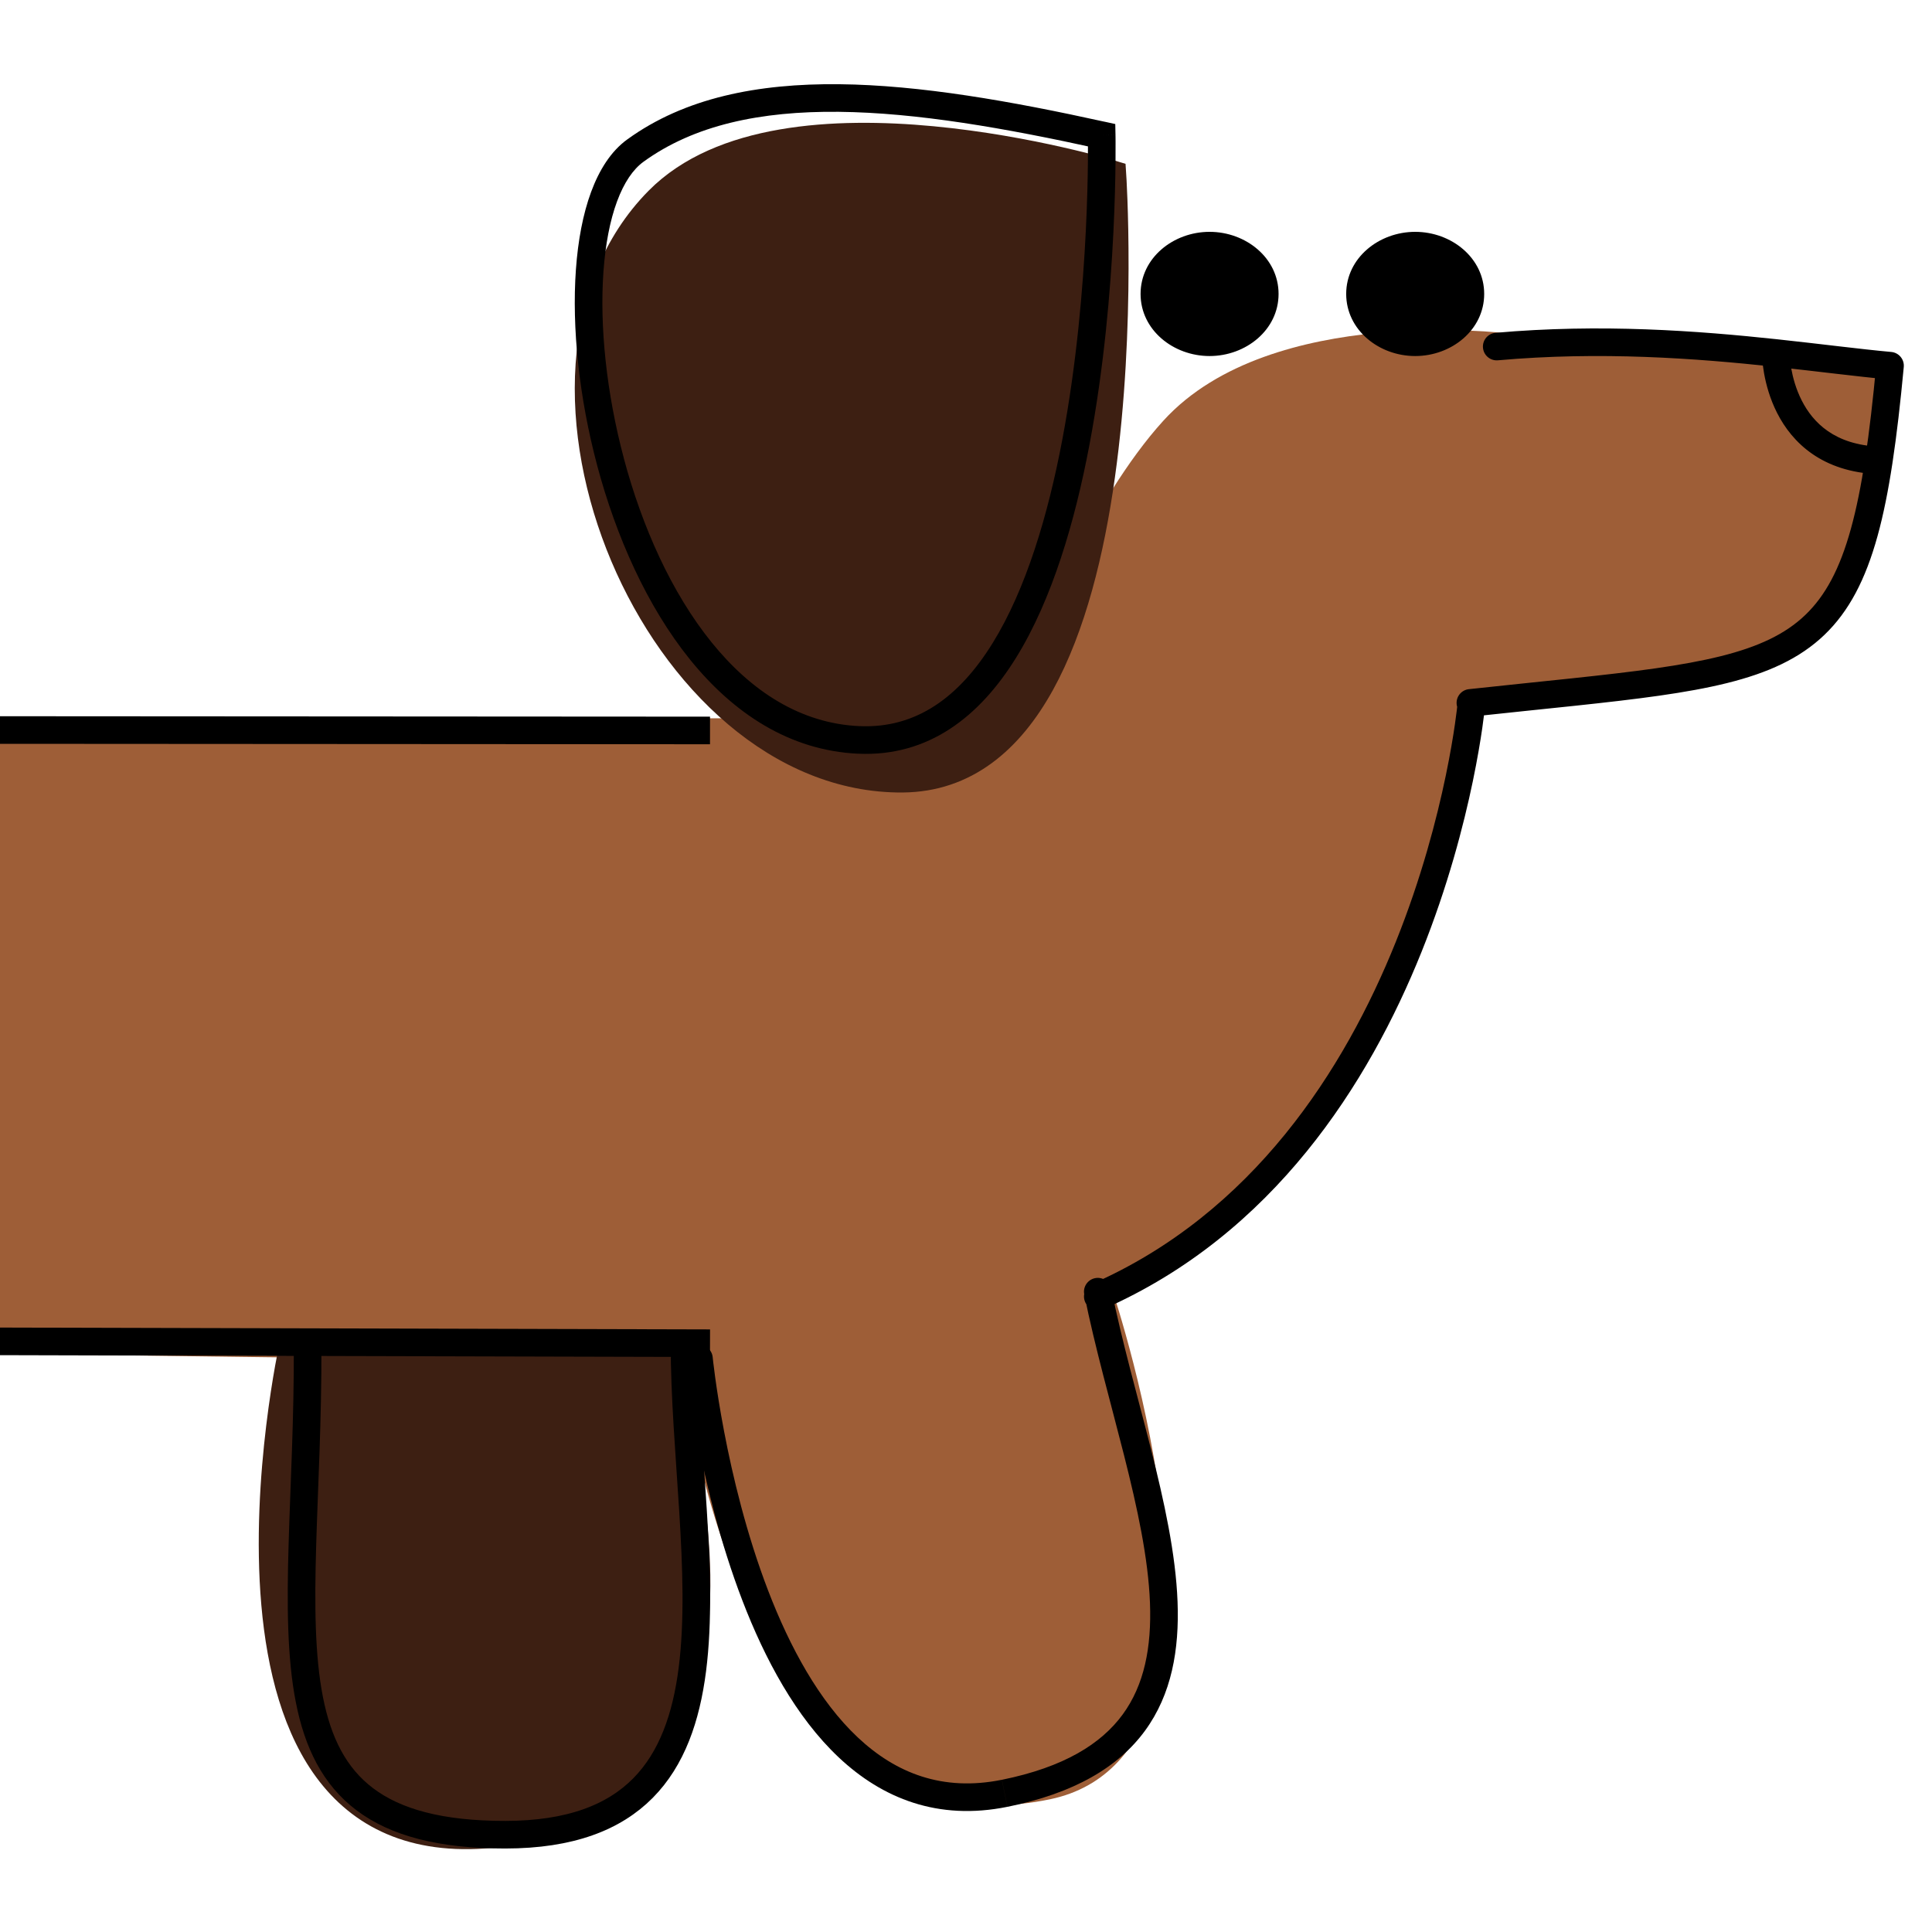
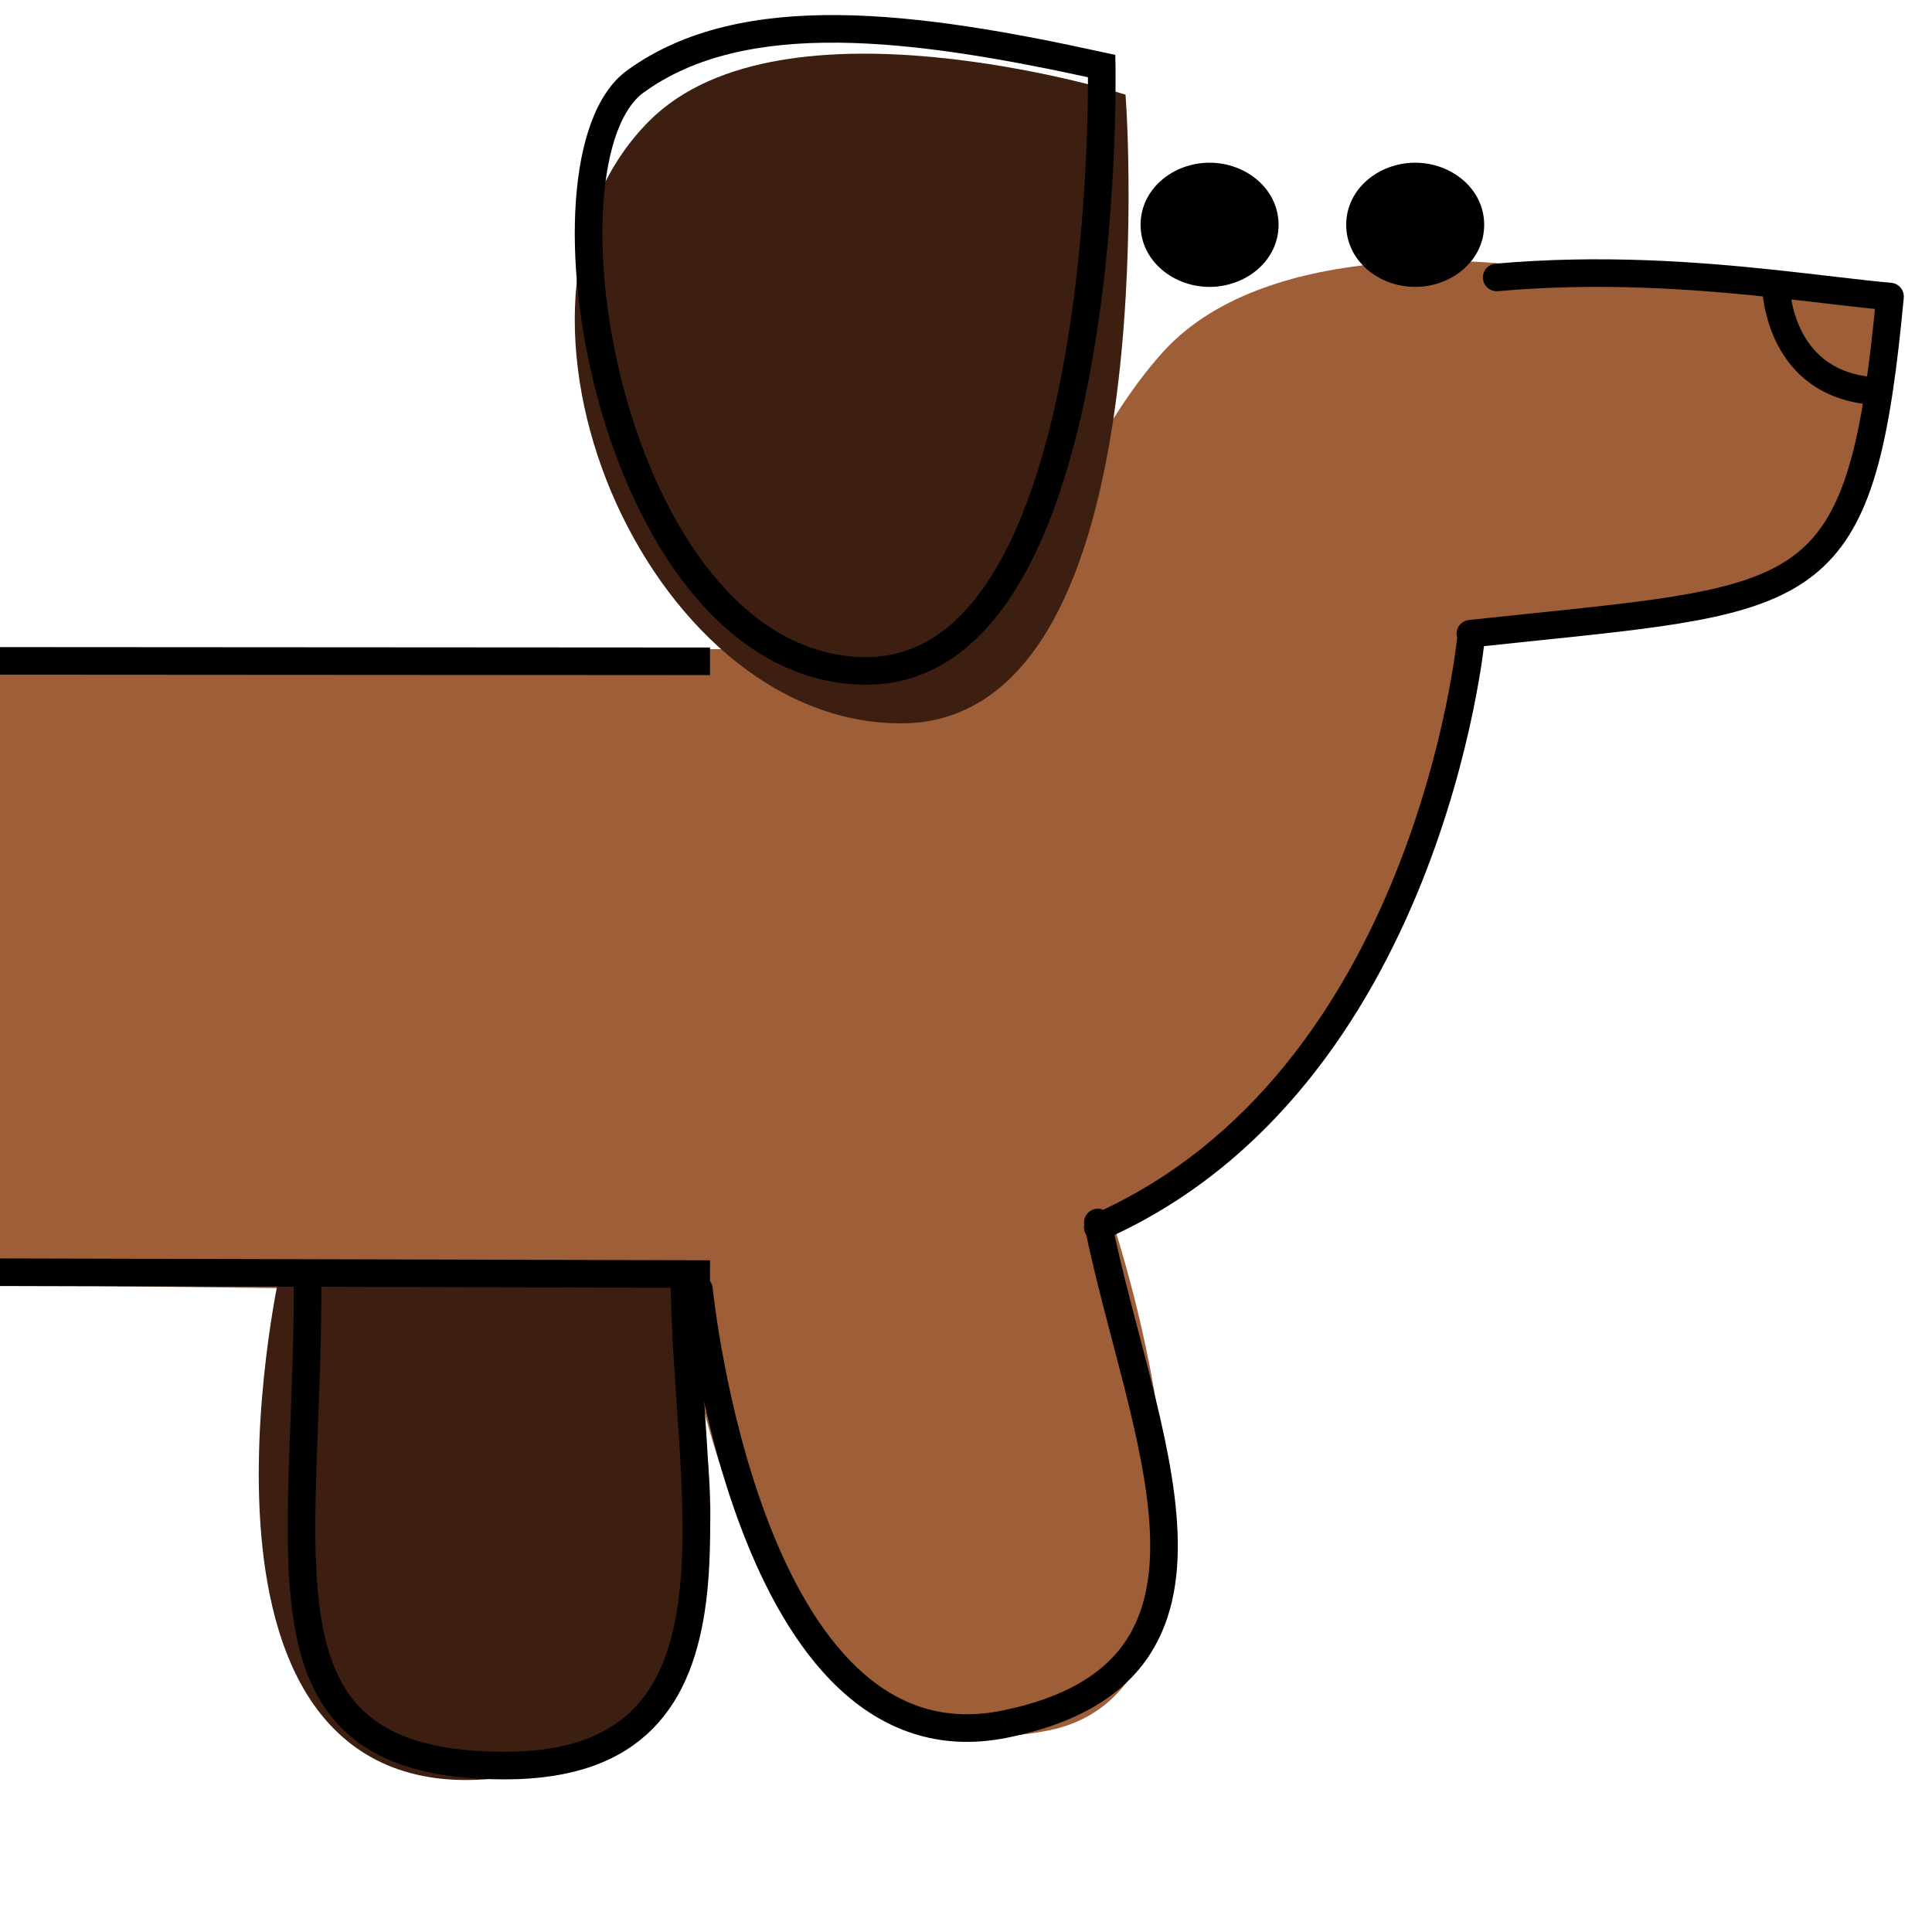
<svg xmlns="http://www.w3.org/2000/svg" version="1.1" id="Capa_1" x="0px" y="0px" viewBox="0 0 1400 1400" style="enable-background:new 0 0 1400 1400;" xml:space="preserve">
  <style type="text/css">
	.st0{fill:#9E5E37;stroke:#9E5E37;stroke-width:20;stroke-linecap:round;}
	.st1{fill:#3D1F12;stroke:#3D1F12;stroke-width:20;stroke-linecap:round;}
	.st2{fill:none;stroke:#000000;stroke-width:20;stroke-linecap:square;}
	.st3{fill:none;stroke:#000000;stroke-width:20;}
</style>
-   <path class="st0" d="M530.5,530.5H0V971l502,6.5c0,0,37.5,362.5,257,316.5c146.5-30.7,38-354.5,38-354.5s103.98-69.48,153-131  c66.69-83.7,117.5-304,117.5-304s214.5-27.5,227.5-45c51.02-36.14,68.5-193.5,68.5-193.5L1091,251.5c0,0-166.97-20.65-240.5,60  c-50.55,55.45-91.5,157-91.5,157s-41.24,93.09-95.5,107C610.39,589.11,530.5,530.5,530.5,530.5z" />
-   <path class="st1" d="M472.9,975H212.4c0,0-84.5,381.5,149,353.5C594.9,1300.5,472.9,975,472.9,975z" />
-   <path class="st1" d="M806.09,126.27c0,0-238.55-72.55-329,19c-124.85,126.36-0.62,420.42,177,419  C835.14,562.83,806.09,126.27,806.09,126.27z" />
-   <path class="st2" d="M0,972l504.5,1.31" />
-   <path class="st2" d="M0,529l504.5,0.31" />
-   <path class="st3" d="M222.91,976.02c0.71,210.1-45.07,353.63,143.28,353.48S495.95,1129.38,496,973" />
-   <path d="M516.45,983.51c-0.54-5.5-5.44-9.51-10.94-8.96c-5.5,0.54-9.51,5.44-8.96,10.94L516.45,983.51z M728,1299.5l1.99,9.8  L728,1299.5z M805.3,934.02c-1.09-5.41-6.37-8.92-11.78-7.82s-8.92,6.37-7.82,11.78L805.3,934.02z M622.34,536.17l0.45-9.99l0,0  L622.34,536.17z M798.33,97.97l10-0.2l-0.16-7.88l-7.69-1.69L798.33,97.97z M460.34,109.18l5.88,8.09L460.34,109.18z M442.39,334.67  l9.66-2.57l0,0L442.39,334.67z M1083.69,241.17c-5.5,0.49-9.56,5.35-9.07,10.85c0.49,5.5,5.34,9.56,10.85,9.07L1083.69,241.17z   M1368.67,274.96c5.5,0.5,10.36-3.55,10.87-9.05c0.5-5.5-3.55-10.37-9.05-10.87L1368.67,274.96z M1379.54,265.93  c0.51-5.5-3.53-10.37-9.03-10.89c-5.5-0.52-10.37,3.52-10.89,9.02L1379.54,265.93z M1064.42,499.39c-5.49,0.6-9.46,5.53-8.86,11.02  c0.59,5.49,5.53,9.46,11.02,8.86L1064.42,499.39z M1359.98,343.56c5.52,0.01,10.01-4.46,10.02-9.98c0.01-5.52-4.46-10.01-9.98-10.02  L1359.98,343.56z M1075.96,512.94c0.52-5.5-3.52-10.38-9.02-10.9c-5.49-0.52-10.37,3.51-10.89,9.01L1075.96,512.94z M791.48,930.35  c-5.06,2.22-7.35,8.12-5.13,13.18c2.22,5.06,8.12,7.35,13.18,5.13L791.48,930.35z M506.5,984.5c-9.95,0.99-9.95,0.99-9.95,0.99  c0,0,0,0.01,0,0.02c0,0.01,0,0.03,0.01,0.06c0.01,0.05,0.01,0.12,0.02,0.21c0.02,0.18,0.05,0.45,0.08,0.8  c0.08,0.7,0.19,1.71,0.34,3.03c0.31,2.64,0.78,6.48,1.45,11.33c1.34,9.72,3.46,23.53,6.59,39.96  c6.26,32.83,16.59,76.38,32.91,118.87c16.26,42.33,38.78,84.5,69.88,113.75c31.5,29.63,71.86,45.97,122.14,35.77l-3.98-19.6  c-42.99,8.72-76.95-4.86-104.46-30.74c-27.92-26.26-49.11-65.21-64.91-106.35c-15.74-40.99-25.8-83.29-31.93-115.44  c-3.06-16.05-5.13-29.52-6.43-38.95c-0.65-4.72-1.11-8.42-1.4-10.93c-0.15-1.26-0.25-2.21-0.32-2.85c-0.03-0.32-0.06-0.56-0.07-0.71  c-0.01-0.08-0.01-0.13-0.02-0.17c0-0.02,0-0.03,0-0.04c0,0,0-0.01,0-0.01C516.45,983.51,516.45,983.51,506.5,984.5z M785.7,937.98  c7.8,38.64,19.25,78.73,28.84,116.62c9.68,38.26,17.52,74.47,18.77,106.83c1.24,32.3-4.14,59.6-19.78,80.96  c-15.57,21.25-42.45,38.17-87.51,47.31l3.98,19.6c48.2-9.78,80.26-28.59,99.67-55.1c19.34-26.4,24.97-58.86,23.63-93.54  c-1.33-34.63-9.66-72.61-19.36-110.97c-9.8-38.72-20.96-77.66-28.62-115.67L785.7,937.98z M621.89,546.16  c51.17,2.33,88.2-27.2,114.46-69.65c26.13-42.24,42.63-98.7,53.15-154.43c10.56-55.91,15.26-111.97,17.32-153.97  c1.03-21.02,1.41-38.57,1.53-50.87c0.06-6.15,0.05-11,0.03-14.32c-0.01-1.66-0.02-2.94-0.03-3.8c-0.01-0.43-0.01-0.77-0.02-0.99  c0-0.11,0-0.2,0-0.26c0-0.03,0-0.05,0-0.07c0-0.01,0-0.02,0-0.02c0-0.01,0-0.01-10,0.19c-10,0.2-10,0.2-10,0.2c0,0,0,0.01,0,0.01  c0,0.01,0,0.03,0,0.05c0,0.05,0,0.12,0,0.23c0,0.2,0.01,0.51,0.01,0.92c0.01,0.82,0.03,2.05,0.03,3.66c0.02,3.22,0.03,7.96-0.03,14  c-0.12,12.08-0.49,29.36-1.51,50.08c-2.04,41.48-6.67,96.55-17,151.24c-10.36,54.87-26.3,108.49-50.51,147.62  c-24.08,38.93-55.27,62.07-96.54,60.19L621.89,546.16z M466.22,117.27c36.81-26.73,84.97-36.83,141.64-36.24  c56.66,0.59,120.7,11.84,188.32,26.72l4.3-19.53C732.62,73.28,666.9,61.64,608.07,61.03c-58.82-0.61-111.91,9.78-153.6,40.06  L466.22,117.27z M454.47,101.08c-11.79,8.56-20.26,22.1-26.14,38.03c-5.92,16.03-9.51,35.26-11.01,56.29  c-3,42.07,2.28,92.59,15.41,141.85l19.33-5.15c-12.65-47.46-17.6-95.74-14.78-135.27c1.41-19.77,4.74-37.03,9.82-50.79  c5.11-13.85,11.71-23.38,19.13-28.77L454.47,101.08z M432.72,337.25c13.69,51.37,36.11,102.09,67.33,140.73  c31.28,38.7,71.97,65.92,121.83,68.19l0.91-19.98c-42.45-1.93-78.29-25.01-107.19-60.78c-28.96-35.83-50.36-83.76-63.56-133.31  L432.72,337.25z M906.5,213c0,12.6-12.14,25-30,25v20c26.32,0,50-18.93,50-45H906.5z M876.5,238c-17.86,0-30-12.4-30-25h-20  c0,26.07,23.68,45,50,45V238z M846.5,213c0-12.6,12.14-25,30-25v-20c-26.32,0-50,18.93-50,45H846.5z M876.5,188  c17.86,0,30,12.4,30,25h20c0-26.07-23.68-45-50-45V188z M1055.5,213c0,12.6-12.14,25-30,25v20c26.32,0,50-18.93,50-45H1055.5z   M1025.5,238c-17.86,0-30-12.4-30-25h-20c0,26.07,23.68,45,50,45V238z M995.5,213c0-12.6,12.14-25,30-25v-20  c-26.32,0-50,18.93-50,45H995.5z M1025.5,188c17.86,0,30,12.4,30,25h20c0-26.07-23.68-45-50-45V188z M1085.47,261.09  c74.3-6.61,143.12-1.48,200.23,4.65l2.14-19.89c-57.59-6.17-127.92-11.46-204.15-4.68L1085.47,261.09z M1285.7,265.74  c31.31,3.36,59.81,7.1,82.97,9.22l1.82-19.92c-23.09-2.11-50.53-5.74-82.65-9.19L1285.7,265.74z M1359.62,264.07  c-2.41,25.69-4.98,48.23-7.99,68.06l19.77,3c3.09-20.35,5.71-43.3,8.14-69.19L1359.62,264.07z M1351.63,332.13  c-5.98,39.42-13.59,67.47-24.53,88.04c-10.74,20.17-24.85,33.44-44.75,43.06c-20.34,9.83-46.95,15.97-82.88,21.1  c-35.93,5.12-79.94,9.09-135.05,15.07l2.16,19.88c54.55-5.91,99.34-9.96,135.71-15.15c36.36-5.19,65.52-11.65,88.76-22.89  c23.67-11.44,40.94-27.69,53.7-51.67c12.55-23.58,20.57-54.3,26.65-94.43L1351.63,332.13z M1286.77,255.71c-10,0.01-10,0.01-10,0.01  s0,0,0,0l0,0c0,0,0,0,0,0v0c0,0,0,0,0,0c0,0,0,0,0,0.01c0,0,0,0.01,0,0.01c0,0.01,0,0.02,0,0.04c0,0.03,0,0.07,0,0.11l20-0.2  c0-0.01,0-0.02,0-0.01c0,0,0,0,0,0.01c0,0,0,0,0,0.01c0,0,0,0,0,0c0,0,0,0,0,0c0,0,0,0,0,0c0,0,0,0,0,0l0,0l0,0  C1296.77,255.71,1296.77,255.71,1286.77,255.71z M1276.77,255.9c0.02,1.94,0.42,22.53,10.98,43.33  c10.91,21.5,32.59,42.82,73.38,44.4l0.77-19.99c-32.51-1.26-48.19-17.46-56.32-33.47c-8.48-16.71-8.8-33.62-8.81-34.47  L1276.77,255.9z M1361.13,343.62c0.08,0,0.12,0.01,0.13,0.01c0.01,0-0.01,0-0.04,0c-0.02,0-0.05,0-0.1-0.01  c-0.03,0-0.16-0.01-0.34-0.03c-0.05-0.01-0.12-0.01-0.21-0.02c-0.09-0.01-0.24-0.03-0.42-0.06c-0.09-0.02-0.29-0.05-0.4-0.08  c-0.15-0.03-0.51-0.12-0.72-0.18c-0.32-0.1-1.16-0.41-1.67-0.65c-0.96-0.54-3.57-2.97-4.8-5.12c-0.76-4,1.48-10.16,3.35-11.92  c0.95-0.61,2.5-1.33,3.05-1.51c0.32-0.09,0.87-0.22,1.09-0.26c0.15-0.03,0.42-0.07,0.54-0.08c0.24-0.03,0.43-0.04,0.52-0.05  c0.11-0.01,0.2-0.01,0.26-0.01c0.19-0.01,0.34-0.01,0.37-0.01c0.05,0,0.09,0,0.11,0c0.05,0,0.08,0,0.04,0  c-0.14,0-0.47-0.01-0.82-0.02c-0.17-0.01-0.33-0.01-0.46-0.02c-0.16-0.01-0.22-0.01-0.21-0.01c0,0,0.03,0,0.08,0.01  c0.03,0,0.14,0.01,0.3,0.03c0.08,0.01,0.25,0.03,0.46,0.06c0.11,0.02,0.3,0.05,0.52,0.1c0.12,0.02,0.28,0.06,0.46,0.11  c0.18,0.05,0.44,0.12,0.75,0.23c0.14,0.05,0.43,0.16,0.59,0.22c0.19,0.08,0.62,0.28,0.85,0.4c0.28,0.16,0.91,0.55,1.25,0.79  c0.43,0.34,1.35,1.21,1.82,1.75c0.57,0.77,1.56,2.7,1.93,3.86c0.24,1.38,0.14,4.16-0.2,5.51c-0.43,1.11-1.53,2.94-2.13,3.66  c-0.5,0.5-1.45,1.3-1.89,1.61c-0.35,0.22-0.99,0.57-1.27,0.71c-0.23,0.1-0.66,0.28-0.85,0.35c-0.44,0.16-0.8,0.25-1.03,0.3  c-0.23,0.06-0.43,0.1-0.58,0.12c-0.14,0.03-0.27,0.05-0.37,0.06c-0.19,0.03-0.34,0.04-0.44,0.05c-0.1,0.01-0.18,0.02-0.24,0.02  c-0.12,0.01-0.22,0.01-0.27,0.01c-0.1,0-0.17,0.01-0.19,0.01c-0.04,0-0.04,0,0.03,0l0.04-20c-0.11,0-0.25,0-0.38,0  c-0.07,0-0.18,0-0.31,0.01c-0.06,0-0.17,0.01-0.3,0.02c-0.09,0.01-0.36,0.02-0.71,0.07c-0.16,0.02-0.51,0.07-0.96,0.18  c-0.22,0.05-0.58,0.15-1.02,0.31c-0.19,0.07-0.62,0.24-0.85,0.35c-0.29,0.14-0.92,0.49-1.27,0.71c-0.44,0.3-1.39,1.1-1.89,1.61  c-0.6,0.72-1.7,2.55-2.14,3.67c-0.33,1.35-0.43,4.13-0.19,5.51c0.36,1.16,1.36,3.09,1.92,3.86c0.48,0.55,1.4,1.42,1.83,1.75  c0.34,0.24,0.97,0.63,1.25,0.79c0.62,0.33,1.15,0.53,1.43,0.62c0.32,0.11,0.58,0.18,0.76,0.23c0.19,0.05,0.34,0.08,0.46,0.11  c0.23,0.05,0.42,0.08,0.53,0.1c0.22,0.03,0.4,0.05,0.48,0.06c0.18,0.02,0.33,0.03,0.39,0.04c0.08,0.01,0.15,0.01,0.2,0.01  c0.32,0.02,0.81,0.04,1.16,0.05c0.38,0.01,0.79,0.02,1.03,0.03c0.06,0,0.15,0,0.25,0c0.03,0,0.08,0,0.14,0c0.03,0,0.19,0,0.39-0.01  c0.06,0,0.15-0.01,0.26-0.01c0.09-0.01,0.28-0.02,0.52-0.05c0.12-0.02,0.39-0.05,0.54-0.08c0.22-0.04,0.77-0.17,1.1-0.26  c0.54-0.18,2.09-0.89,3.05-1.51c1.86-1.76,4.1-7.92,3.34-11.92c-1.23-2.15-3.84-4.58-4.8-5.12c-0.51-0.23-1.34-0.55-1.66-0.65  c-0.21-0.06-0.58-0.15-0.73-0.18c-0.11-0.02-0.31-0.06-0.4-0.07c-0.32-0.05-0.58-0.08-0.64-0.09c-0.18-0.02-0.32-0.03-0.35-0.03  c-0.06,0-0.1-0.01-0.13-0.01c-0.06,0-0.12-0.01-0.15-0.01c-0.08,0-0.17-0.01-0.27-0.01L1361.13,343.62z M1066,512  c-9.95-0.94-9.95-0.94-9.95-0.95c0,0,0,0,0,0c0,0.01-0.01,0.02-0.01,0.03c0,0.03-0.01,0.08-0.01,0.15  c-0.02,0.14-0.04,0.35-0.07,0.64c-0.06,0.57-0.15,1.45-0.29,2.6c-0.27,2.3-0.71,5.73-1.35,10.14c-1.27,8.83-3.37,21.62-6.63,37.32  c-6.52,31.41-17.68,74.37-36.22,120.53C974.31,775,908.06,879.1,791.48,930.35l8.05,18.31c123.41-54.25,192.41-163.9,230.51-258.74  c19.09-47.52,30.55-91.66,37.25-123.92c3.35-16.14,5.51-29.33,6.84-38.52c0.66-4.59,1.12-8.19,1.41-10.66  c0.15-1.23,0.25-2.18,0.32-2.83c0.03-0.33,0.06-0.58,0.08-0.75c0.01-0.09,0.01-0.16,0.02-0.2c0-0.02,0-0.04,0-0.06  c0-0.01,0.01-0.02,0.01-0.02C1075.96,512.95,1075.96,512.94,1066,512z" />
-   <ellipse cx="1026.5" cy="211" rx="33" ry="32" />
-   <ellipse cx="874.5" cy="216" rx="33" ry="32" />
+   <path class="st0" d="M530.5,480.4H0v440.5l502,6.5c0,0,37.5,362.5,257,316.5c146.5-30.7,38-354.5,38-354.5s103.98-69.48,153-131  c66.69-83.7,117.5-304,117.5-304s214.5-27.5,227.5-45c51.02-36.14,68.5-193.5,68.5-193.5L1091,201.4c0,0-166.97-20.65-240.5,60  c-50.55,55.45-91.5,157-91.5,157s-41.24,93.09-95.5,107C610.39,539.01,530.5,480.4,530.5,480.4z" />
+   <path class="st1" d="M472.9,924.9H212.4c0,0-84.5,381.5,149,353.5S472.9,924.9,472.9,924.9z" />
+   <path class="st1" d="M806.09,76.17c0,0-238.55-72.55-329,19c-124.85,126.36-0.62,420.42,177,419  C835.14,512.73,806.09,76.17,806.09,76.17z" />
+   <path class="st2" d="M0,921.9l504.5,1.31" />
+   <path class="st2" d="M0,478.9l504.5,0.31" />
+   <path class="st3" d="M222.91,925.92c0.71,210.1-45.07,353.63,143.28,353.48S495.95,1079.28,496,922.9" />
+   <path d="M516.45,933.41c-0.54-5.5-5.44-9.51-10.94-8.96c-5.5,0.54-9.51,5.44-8.96,10.94L516.45,933.41z M728,1249.4l1.99,9.8  L728,1249.4z M805.3,883.92c-1.09-5.41-6.37-8.92-11.78-7.82s-8.92,6.37-7.82,11.78L805.3,883.92z M622.34,486.07l0.45-9.99l0,0  L622.34,486.07z M798.33,47.87l10-0.2l-0.16-7.88l-7.69-1.69L798.33,47.87z M460.34,59.08l5.88,8.09L460.34,59.08z M442.39,284.57  l9.66-2.57l0,0L442.39,284.57z M1083.69,191.07c-5.5,0.49-9.56,5.35-9.07,10.85c0.49,5.5,5.34,9.56,10.85,9.07L1083.69,191.07z   M1368.67,224.86c5.5,0.5,10.36-3.55,10.87-9.05c0.5-5.5-3.55-10.37-9.05-10.87L1368.67,224.86z M1379.54,215.83  c0.51-5.5-3.53-10.37-9.03-10.89s-10.37,3.52-10.89,9.02L1379.54,215.83z M1064.42,449.29c-5.49,0.6-9.46,5.53-8.86,11.02  c0.59,5.49,5.53,9.46,11.02,8.86L1064.42,449.29z M1359.98,293.46c5.52,0.01,10.01-4.46,10.02-9.98c0.01-5.52-4.46-10.01-9.98-10.02  L1359.98,293.46z M1075.96,462.84c0.52-5.5-3.52-10.38-9.02-10.9c-5.49-0.52-10.37,3.51-10.89,9.01L1075.96,462.84z M791.48,880.25  c-5.06,2.22-7.35,8.12-5.13,13.18s8.12,7.35,13.18,5.13L791.48,880.25z M506.5,934.4c-9.95,0.99-9.95,0.99-9.95,0.99s0,0.01,0,0.02  s0,0.03,0.01,0.06c0.01,0.05,0.01,0.12,0.02,0.21c0.02,0.18,0.05,0.45,0.08,0.8c0.08,0.7,0.19,1.71,0.34,3.03  c0.31,2.64,0.78,6.48,1.45,11.33c1.34,9.72,3.46,23.53,6.59,39.96c6.26,32.83,16.59,76.38,32.91,118.87  c16.26,42.33,38.78,84.5,69.88,113.75c31.5,29.63,71.86,45.97,122.14,35.77l-3.98-19.6c-42.99,8.72-76.95-4.86-104.46-30.74  c-27.92-26.26-49.11-65.21-64.91-106.35c-15.74-40.99-25.8-83.29-31.93-115.44c-3.06-16.05-5.13-29.52-6.43-38.95  c-0.65-4.72-1.11-8.42-1.4-10.93c-0.15-1.26-0.25-2.21-0.32-2.85c-0.03-0.32-0.06-0.56-0.07-0.71c-0.01-0.08-0.01-0.13-0.02-0.17  c0-0.02,0-0.03,0-0.04v-0.01C516.45,933.41,516.45,933.41,506.5,934.4z M785.7,887.88c7.8,38.64,19.25,78.73,28.84,116.62  c9.68,38.26,17.52,74.47,18.77,106.83c1.24,32.3-4.14,59.6-19.78,80.96c-15.57,21.25-42.45,38.17-87.51,47.31l3.98,19.6  c48.2-9.78,80.26-28.59,99.67-55.1c19.34-26.4,24.97-58.86,23.63-93.54c-1.33-34.63-9.66-72.61-19.36-110.97  c-9.8-38.72-20.96-77.66-28.62-115.67L785.7,887.88z M621.89,496.06c51.17,2.33,88.2-27.2,114.46-69.65  c26.13-42.24,42.63-98.7,53.15-154.43c10.56-55.91,15.26-111.97,17.32-153.97c1.03-21.02,1.41-38.57,1.53-50.87  c0.06-6.15,0.05-11,0.03-14.32c-0.01-1.66-0.02-2.94-0.03-3.8c-0.01-0.43-0.01-0.77-0.02-0.99c0-0.11,0-0.2,0-0.26  c0-0.03,0-0.05,0-0.07c0-0.01,0-0.02,0-0.02c0-0.01,0-0.01-10,0.19c-10,0.2-10,0.2-10,0.2v0.01c0,0.01,0,0.03,0,0.05  c0,0.05,0,0.12,0,0.23c0,0.2,0.01,0.51,0.01,0.92c0.01,0.82,0.03,2.05,0.03,3.66c0.02,3.22,0.03,7.96-0.03,14  c-0.12,12.08-0.49,29.36-1.51,50.08c-2.04,41.48-6.67,96.55-17,151.24c-10.36,54.87-26.3,108.49-50.51,147.62  c-24.08,38.93-55.27,62.07-96.54,60.19L621.89,496.06z M466.22,67.17c36.81-26.73,84.97-36.83,141.64-36.24  c56.66,0.59,120.7,11.84,188.32,26.72l4.3-19.53C732.62,23.18,666.9,11.54,608.07,10.93c-58.82-0.61-111.91,9.78-153.6,40.06  L466.22,67.17z M454.47,50.98c-11.79,8.56-20.26,22.1-26.14,38.03c-5.92,16.03-9.51,35.26-11.01,56.29  c-3,42.07,2.28,92.59,15.41,141.85l19.33-5.15c-12.65-47.46-17.6-95.74-14.78-135.27c1.41-19.77,4.74-37.03,9.82-50.79  c5.11-13.85,11.71-23.38,19.13-28.77L454.47,50.98z M432.72,287.15c13.69,51.37,36.11,102.09,67.33,140.73  c31.28,38.7,71.97,65.92,121.83,68.19l0.91-19.98c-42.45-1.93-78.29-25.01-107.19-60.78c-28.96-35.83-50.36-83.76-63.56-133.31  L432.72,287.15z M906.5,162.9c0,12.6-12.14,25-30,25v20c26.32,0,50-18.93,50-45H906.5z M876.5,187.9c-17.86,0-30-12.4-30-25h-20  c0,26.07,23.68,45,50,45V187.9z M846.5,162.9c0-12.6,12.14-25,30-25v-20c-26.32,0-50,18.93-50,45H846.5z M876.5,137.9  c17.86,0,30,12.4,30,25h20c0-26.07-23.68-45-50-45V137.9z M1055.5,162.9c0,12.6-12.14,25-30,25v20c26.32,0,50-18.93,50-45H1055.5z   M1025.5,187.9c-17.86,0-30-12.4-30-25h-20c0,26.07,23.68,45,50,45V187.9z M995.5,162.9c0-12.6,12.14-25,30-25v-20  c-26.32,0-50,18.93-50,45H995.5z M1025.5,137.9c17.86,0,30,12.4,30,25h20c0-26.07-23.68-45-50-45V137.9z M1085.47,210.99  c74.3-6.61,143.12-1.48,200.23,4.65l2.14-19.89c-57.59-6.17-127.92-11.46-204.15-4.68L1085.47,210.99z M1285.7,215.64  c31.31,3.36,59.81,7.1,82.97,9.22l1.82-19.92c-23.09-2.11-50.53-5.74-82.65-9.19L1285.7,215.64z M1359.62,213.97  c-2.41,25.69-4.98,48.23-7.99,68.06l19.77,3c3.09-20.35,5.71-43.3,8.14-69.19L1359.62,213.97z M1351.63,282.03  c-5.98,39.42-13.59,67.47-24.53,88.04c-10.74,20.17-24.85,33.44-44.75,43.06c-20.34,9.83-46.95,15.97-82.88,21.1  c-35.93,5.12-79.94,9.09-135.05,15.07l2.16,19.88c54.55-5.91,99.34-9.96,135.71-15.15c36.36-5.19,65.52-11.65,88.76-22.89  c23.67-11.44,40.94-27.69,53.7-51.67c12.55-23.58,20.57-54.3,26.65-94.43L1351.63,282.03z M1286.77,205.61c-10,0.01-10,0.01-10,0.01  l0,0l0,0l0,0l0,0l0,0c0,0,0,0,0,0.01v0.01c0,0.01,0,0.02,0,0.04c0,0.03,0,0.07,0,0.11l20-0.2c0-0.01,0-0.02,0-0.01c0,0,0,0,0,0.01  c0,0,0,0,0,0.01l0,0l0,0l0,0l0,0l0,0l0,0C1296.77,205.61,1296.77,205.61,1286.77,205.61z M1276.77,205.8  c0.02,1.94,0.42,22.53,10.98,43.33c10.91,21.5,32.59,42.82,73.38,44.4l0.77-19.99c-32.51-1.26-48.19-17.46-56.32-33.47  c-8.48-16.71-8.8-33.62-8.81-34.47L1276.77,205.8z M1361.13,293.52c0.08,0,0.12,0.01,0.13,0.01s-0.01,0-0.04,0  c-0.02,0-0.05,0-0.1-0.01c-0.03,0-0.16-0.01-0.34-0.03c-0.05-0.01-0.12-0.01-0.21-0.02c-0.09-0.01-0.24-0.03-0.42-0.06  c-0.09-0.02-0.29-0.05-0.4-0.08c-0.15-0.03-0.51-0.12-0.72-0.18c-0.32-0.1-1.16-0.41-1.67-0.65c-0.96-0.54-3.57-2.97-4.8-5.12  c-0.76-4,1.48-10.16,3.35-11.92c0.95-0.61,2.5-1.33,3.05-1.51c0.32-0.09,0.87-0.22,1.09-0.26c0.15-0.03,0.42-0.07,0.54-0.08  c0.24-0.03,0.43-0.04,0.52-0.05c0.11-0.01,0.2-0.01,0.26-0.01c0.19-0.01,0.34-0.01,0.37-0.01c0.05,0,0.09,0,0.11,0  c0.05,0,0.08,0,0.04,0c-0.14,0-0.47-0.01-0.82-0.02c-0.17-0.01-0.33-0.01-0.46-0.02c-0.16-0.01-0.22-0.01-0.21-0.01  c0,0,0.03,0,0.08,0.01c0.03,0,0.14,0.01,0.3,0.03c0.08,0.01,0.25,0.03,0.46,0.06c0.11,0.02,0.3,0.05,0.52,0.1  c0.12,0.02,0.28,0.06,0.46,0.11c0.18,0.05,0.44,0.12,0.75,0.23c0.14,0.05,0.43,0.16,0.59,0.22c0.19,0.08,0.62,0.28,0.85,0.4  c0.28,0.16,0.91,0.55,1.25,0.79c0.43,0.34,1.35,1.21,1.82,1.75c0.57,0.77,1.56,2.7,1.93,3.86c0.24,1.38,0.14,4.16-0.2,5.51  c-0.43,1.11-1.53,2.94-2.13,3.66c-0.5,0.5-1.45,1.3-1.89,1.61c-0.35,0.22-0.99,0.57-1.27,0.71c-0.23,0.1-0.66,0.28-0.85,0.35  c-0.44,0.16-0.8,0.25-1.03,0.3c-0.23,0.06-0.43,0.1-0.58,0.12c-0.14,0.03-0.27,0.05-0.37,0.06c-0.19,0.03-0.34,0.04-0.44,0.05  c-0.1,0.01-0.18,0.02-0.24,0.02c-0.12,0.01-0.22,0.01-0.27,0.01c-0.1,0-0.17,0.01-0.19,0.01c-0.04,0-0.04,0,0.03,0l0.04-20  c-0.11,0-0.25,0-0.38,0c-0.07,0-0.18,0-0.31,0.01c-0.06,0-0.17,0.01-0.3,0.02c-0.09,0.01-0.36,0.02-0.71,0.07  c-0.16,0.02-0.51,0.07-0.96,0.18c-0.22,0.05-0.58,0.15-1.02,0.31c-0.19,0.07-0.62,0.24-0.85,0.35c-0.29,0.14-0.92,0.49-1.27,0.71  c-0.44,0.3-1.39,1.1-1.89,1.61c-0.6,0.72-1.7,2.55-2.14,3.67c-0.33,1.35-0.43,4.13-0.19,5.51c0.36,1.16,1.36,3.09,1.92,3.86  c0.48,0.55,1.4,1.42,1.83,1.75c0.34,0.24,0.97,0.63,1.25,0.79c0.62,0.33,1.15,0.53,1.43,0.62c0.32,0.11,0.58,0.18,0.76,0.23  c0.19,0.05,0.34,0.08,0.46,0.11c0.23,0.05,0.42,0.08,0.53,0.1c0.22,0.03,0.4,0.05,0.48,0.06c0.18,0.02,0.33,0.03,0.39,0.04  c0.08,0.01,0.15,0.01,0.2,0.01c0.32,0.02,0.81,0.04,1.16,0.05c0.38,0.01,0.79,0.02,1.03,0.03c0.06,0,0.15,0,0.25,0  c0.03,0,0.08,0,0.14,0c0.03,0,0.19,0,0.39-0.01c0.06,0,0.15-0.01,0.26-0.01c0.09-0.01,0.28-0.02,0.52-0.05  c0.12-0.02,0.39-0.05,0.54-0.08c0.22-0.04,0.77-0.17,1.1-0.26c0.54-0.18,2.09-0.89,3.05-1.51c1.86-1.76,4.1-7.92,3.34-11.92  c-1.23-2.15-3.84-4.58-4.8-5.12c-0.51-0.23-1.34-0.55-1.66-0.65c-0.21-0.06-0.58-0.15-0.73-0.18c-0.11-0.02-0.31-0.06-0.4-0.07  c-0.32-0.05-0.58-0.08-0.64-0.09c-0.18-0.02-0.32-0.03-0.35-0.03c-0.06,0-0.1-0.01-0.13-0.01c-0.06,0-0.12-0.01-0.15-0.01  c-0.08,0-0.17-0.01-0.27-0.01L1361.13,293.52z M1066,461.9c-9.95-0.94-9.95-0.94-9.95-0.95l0,0c0,0.01-0.01,0.02-0.01,0.03  c0,0.03-0.01,0.08-0.01,0.15c-0.02,0.14-0.04,0.35-0.07,0.64c-0.06,0.57-0.15,1.45-0.29,2.6c-0.27,2.3-0.71,5.73-1.35,10.14  c-1.27,8.83-3.37,21.62-6.63,37.32c-6.52,31.41-17.68,74.37-36.22,120.53C974.31,724.9,908.06,829,791.48,880.25l8.05,18.31  c123.41-54.25,192.41-163.9,230.51-258.74c19.09-47.52,30.55-91.66,37.25-123.92c3.35-16.14,5.51-29.33,6.84-38.52  c0.66-4.59,1.12-8.19,1.41-10.66c0.15-1.23,0.25-2.18,0.32-2.83c0.03-0.33,0.06-0.58,0.08-0.75c0.01-0.09,0.01-0.16,0.02-0.2  c0-0.02,0-0.04,0-0.06c0-0.01,0.01-0.02,0.01-0.02C1075.96,462.85,1075.96,462.84,1066,461.9z" />
+   <ellipse cx="1026.5" cy="160.9" rx="33" ry="32" />
+   <ellipse cx="874.5" cy="165.9" rx="33" ry="32" />
</svg>
